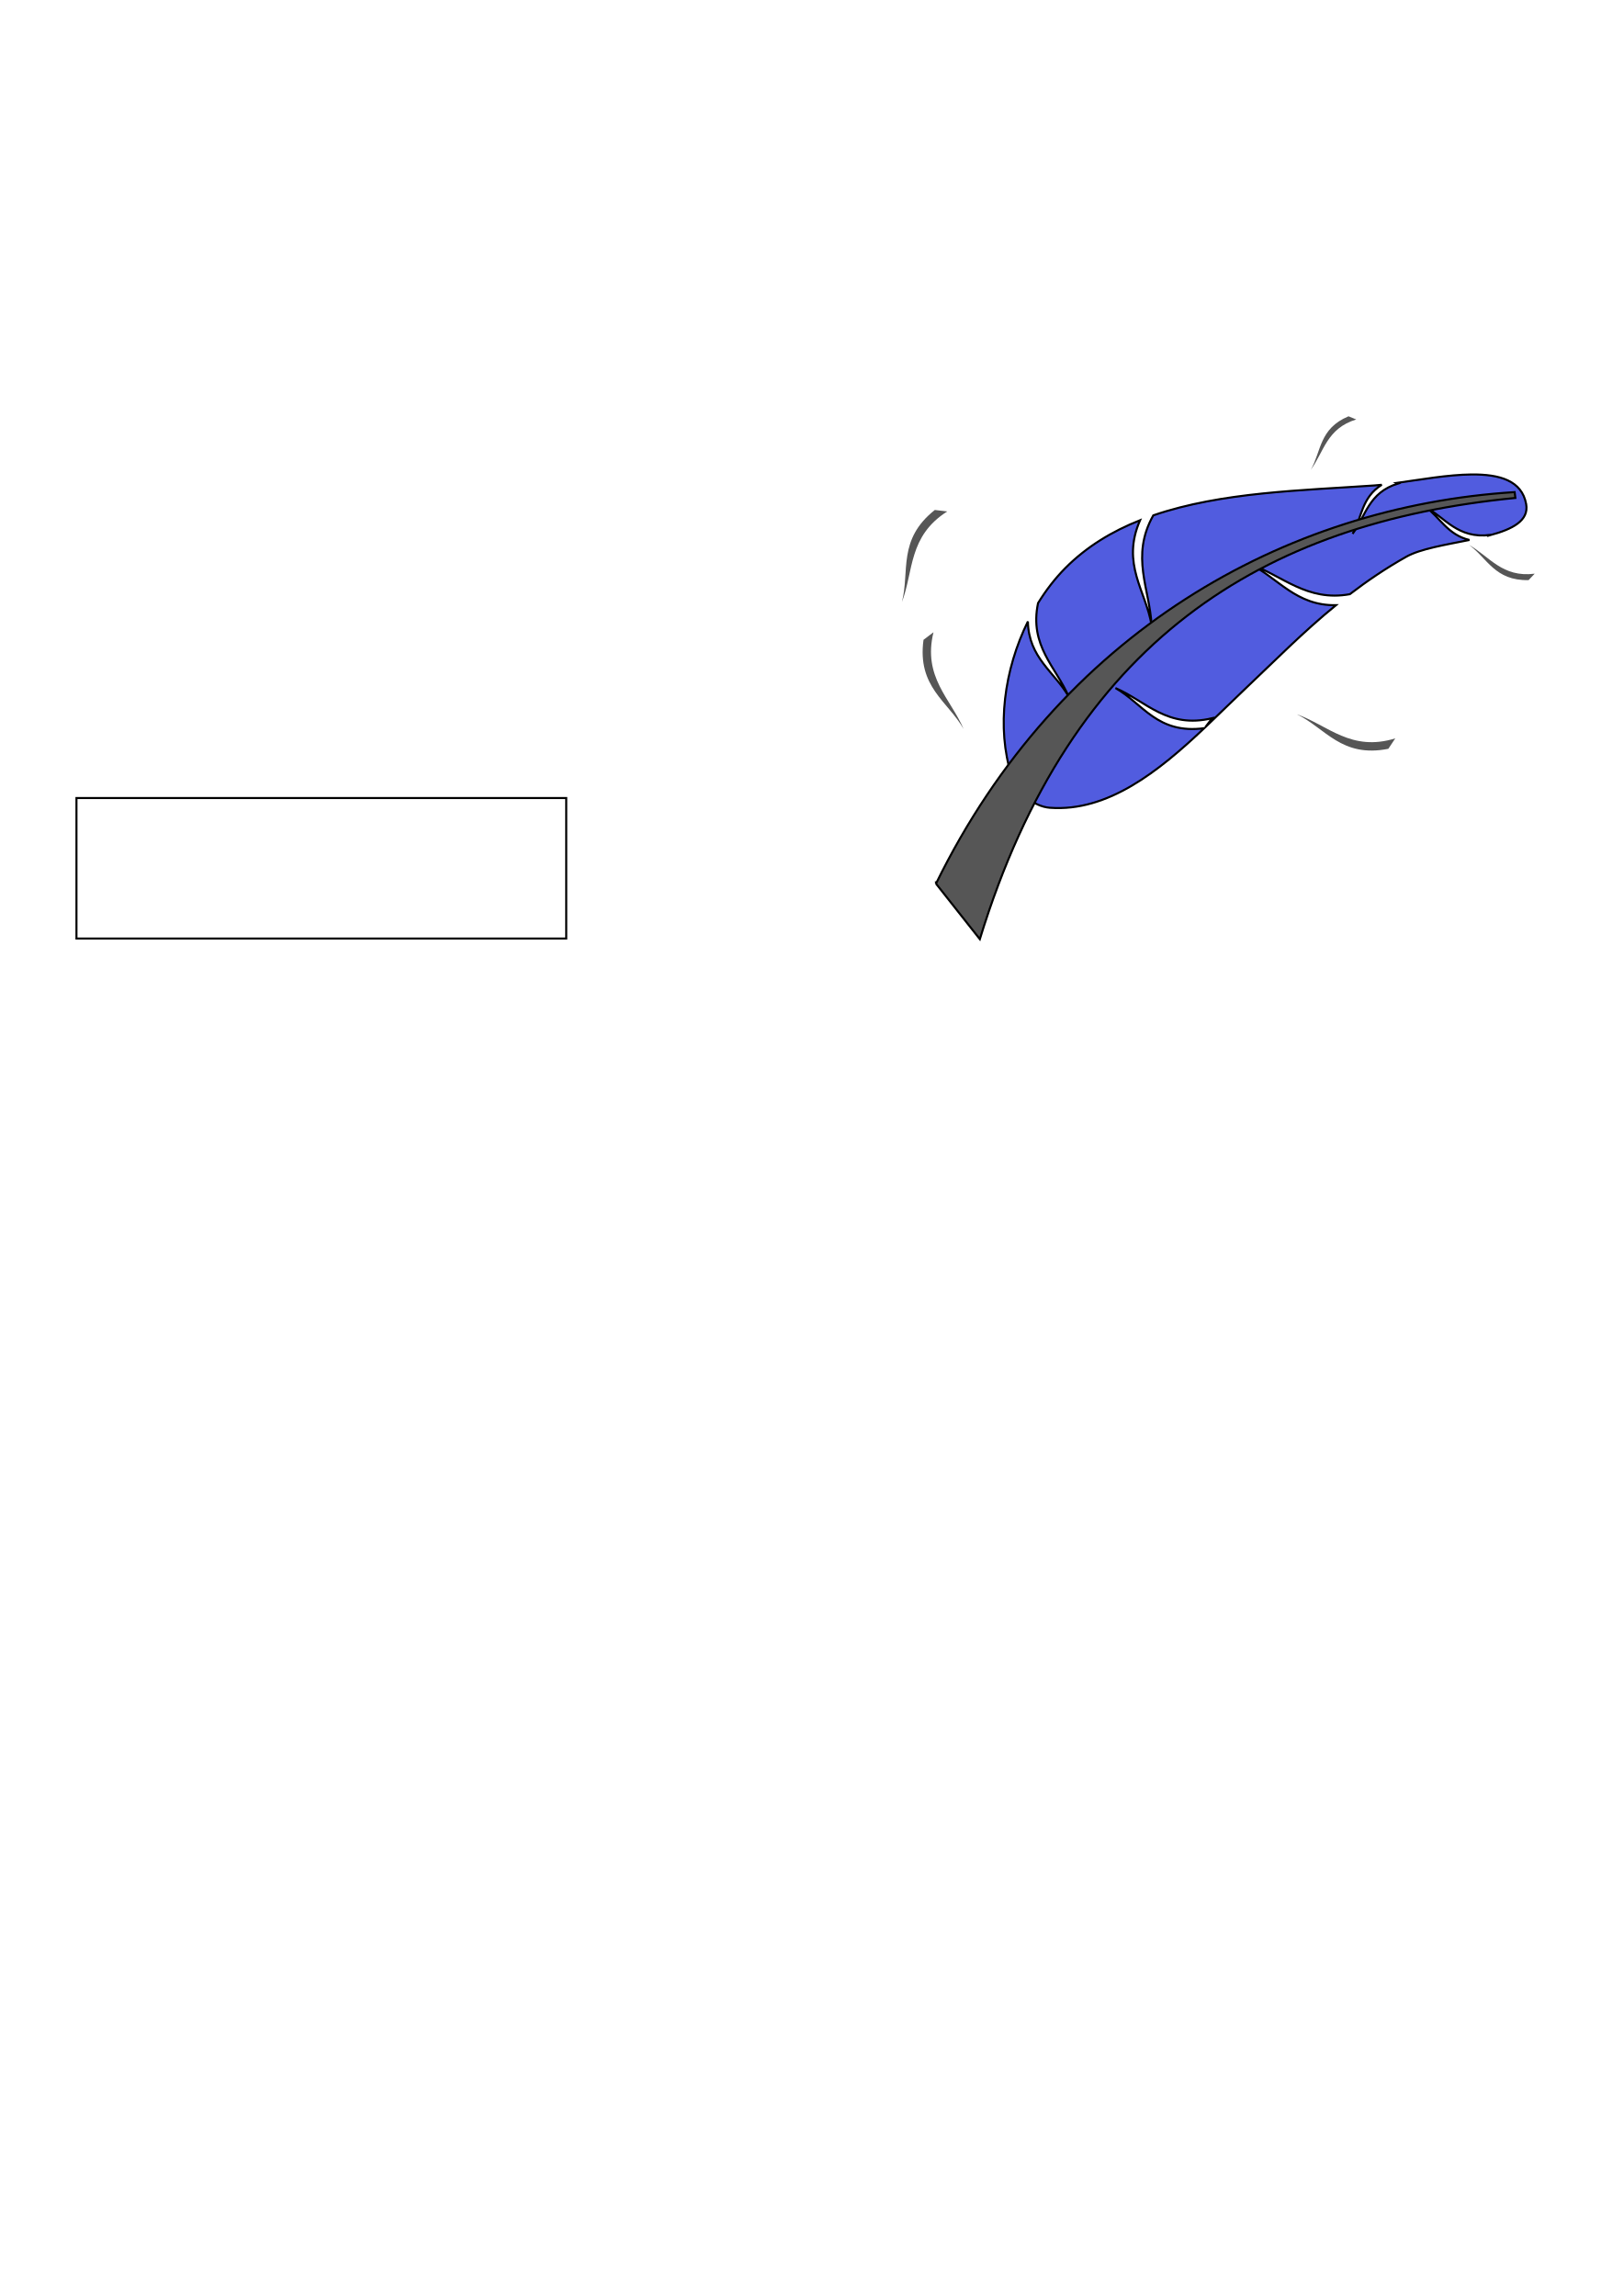
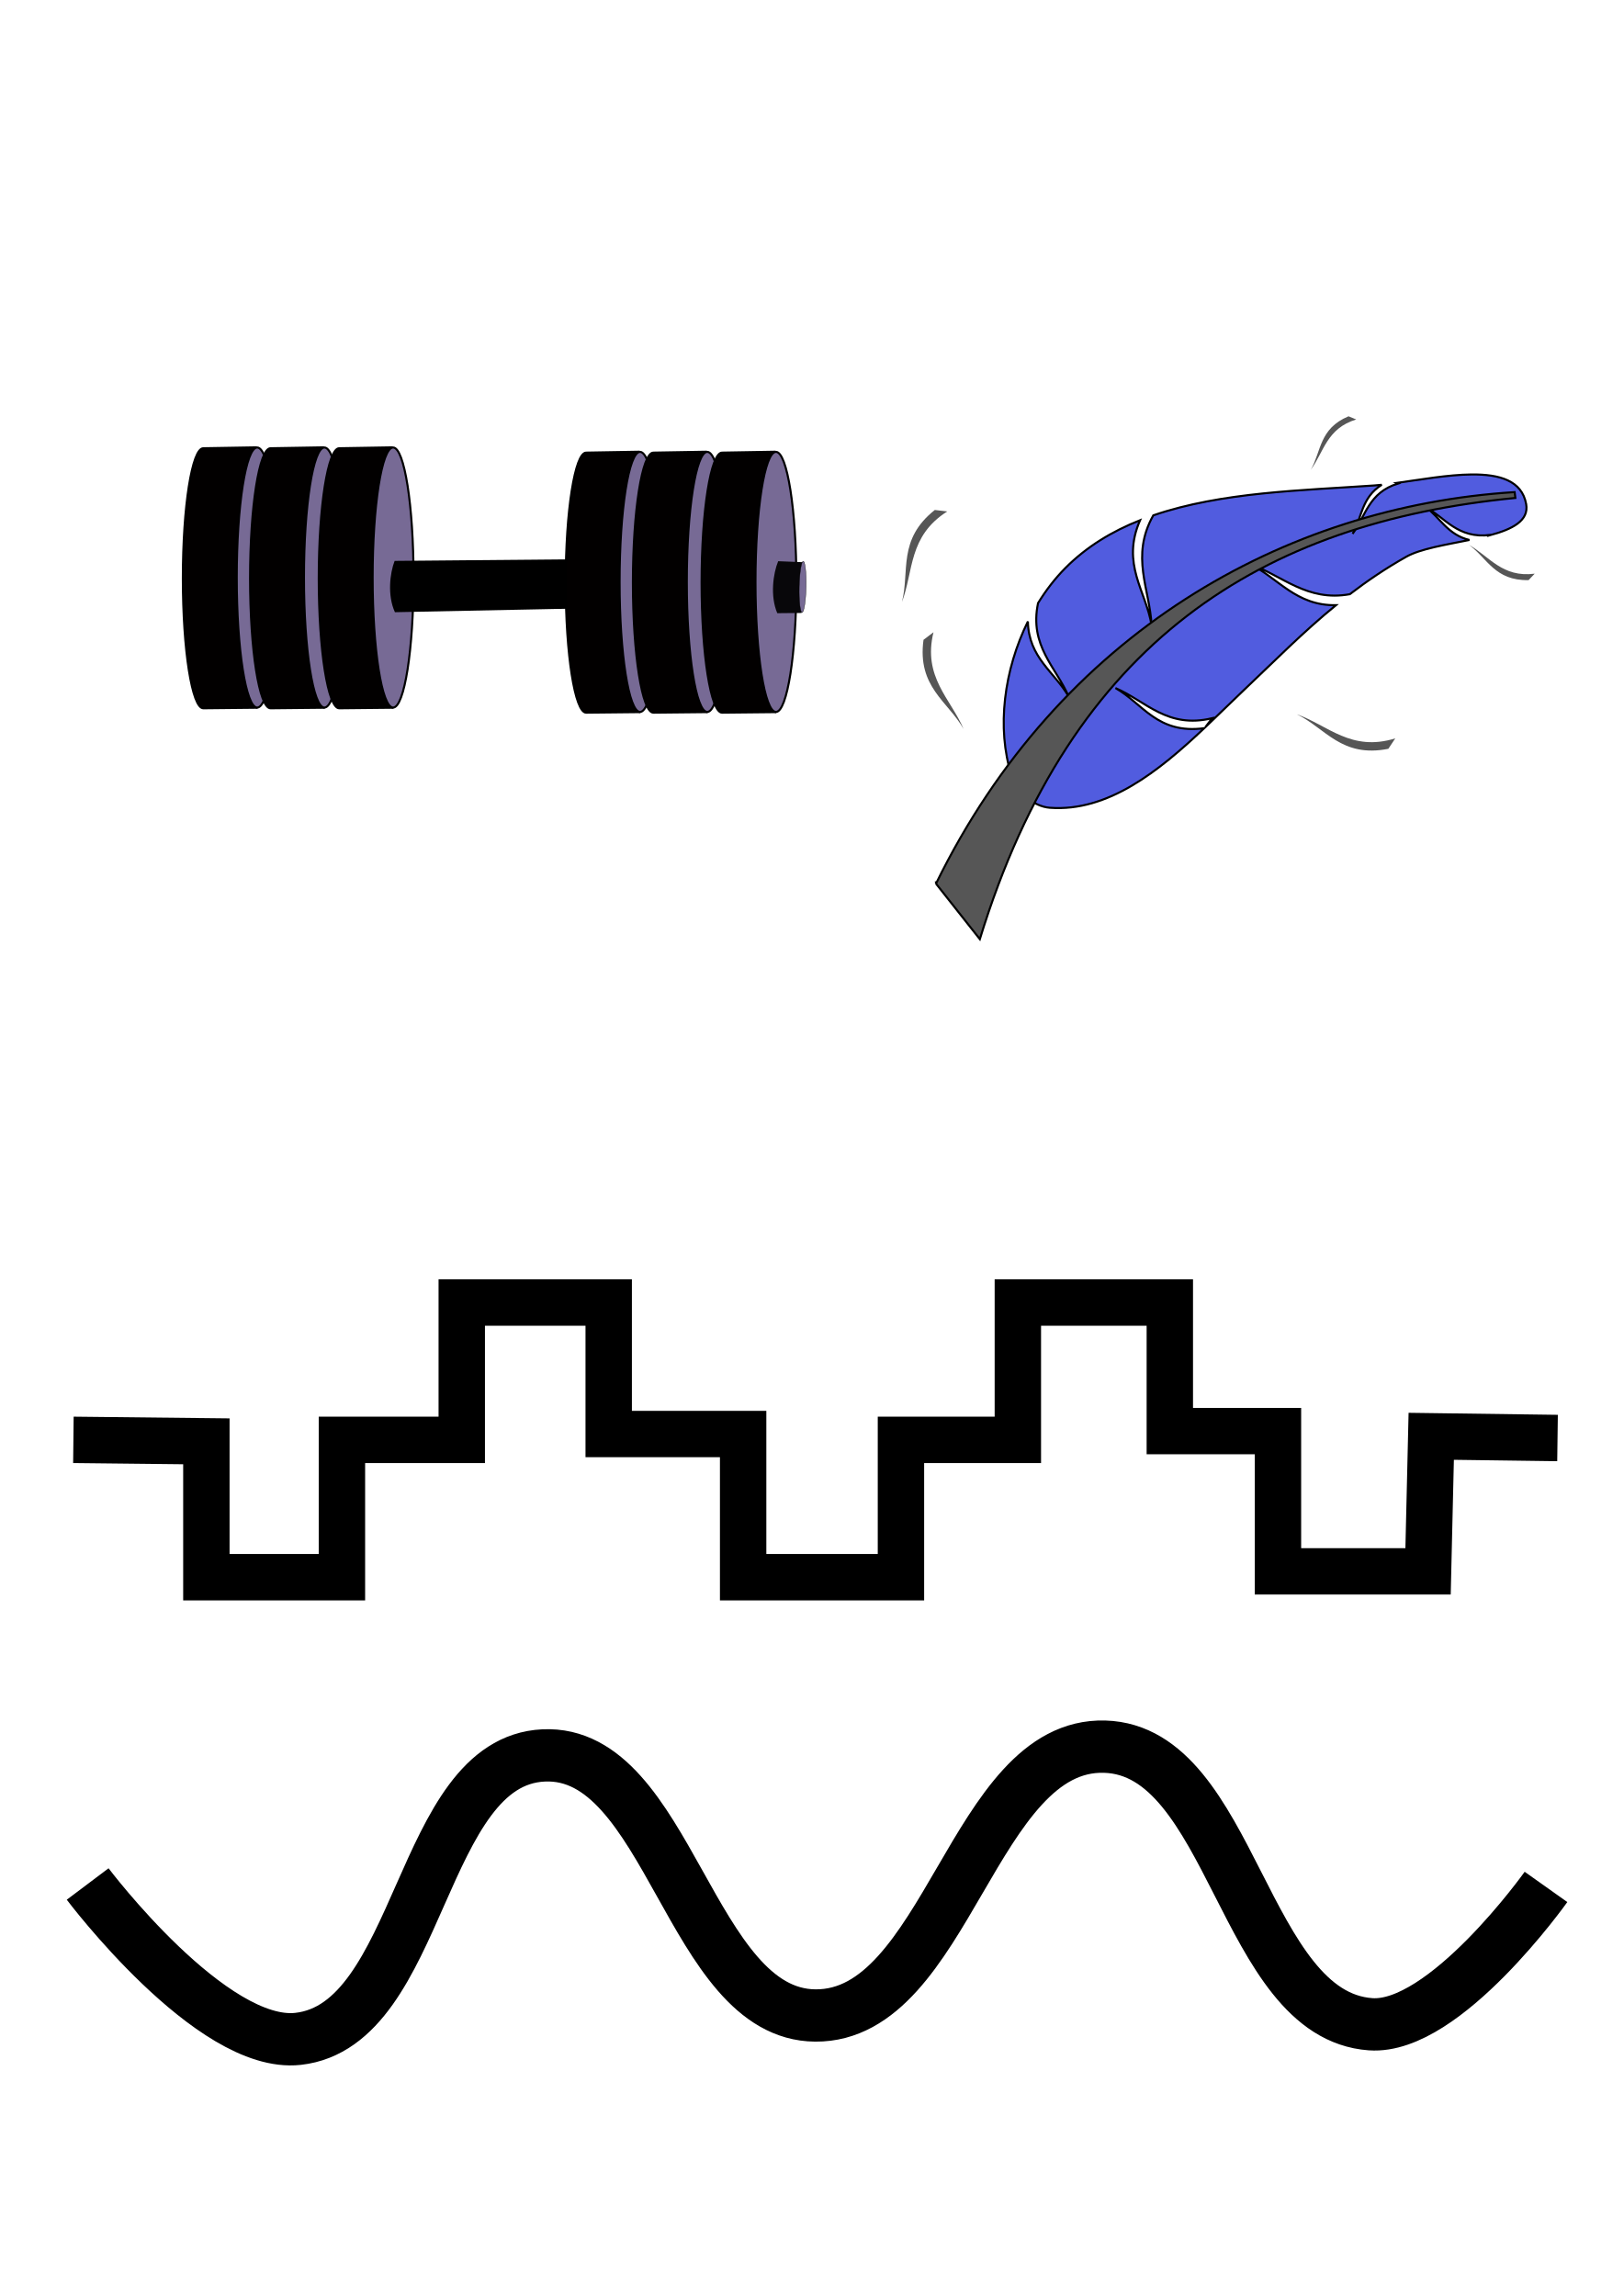
<svg xmlns="http://www.w3.org/2000/svg" width="210mm" height="297mm" viewBox="0 0 210 297" version="1.1" id="svg8">
  <defs id="defs2" />
  <g id="layer1">
    <path style="fill:#515cdf;fill-opacity:1;stroke:#000000;stroke-width:0.265px;stroke-linecap:butt;stroke-linejoin:miter;stroke-opacity:1" d="m 190.318,61.374 c -3.056,0.03 -6.615,0.672 -9.679,1.097 l 0.182,0.074 c -3.824,1.163 -4.182,4.194 -5.879,6.505 1.221,-2.125 1.12,-4.677 3.767,-6.341 -0.333,0.035 -0.66,0.066 -0.971,0.087 -9.253,0.647 -19.744,0.836 -28.577,3.868 -2.988,5.295 -0.452,9.54 -0.222,14.223 -0.721,-4.445 -3.971,-7.91 -1.488,-13.596 -3.623,1.44 -6.92,3.421 -9.67,6.195 -1.318,1.329 -2.5,2.861 -3.527,4.53 -1.162,5.538 2.336,8.271 3.978,12.121 -1.813,-3.204 -5.199,-5.019 -5.29,-9.745 -3.063,6.209 -4.098,13.746 -2.109,19.954 0.656,2.048 2.801,3.984 4.945,4.143 7.506,0.556 14.084,-4.725 19.977,-10.294 -6.079,0.811 -7.919,-3.17 -11.49,-5.193 3.938,1.683 6.704,5.31 12.507,3.9 l -0.888,1.171 c 1.873,-1.774 3.678,-3.573 5.419,-5.218 3.587,-3.389 7.212,-7.085 11.485,-10.572 -5.195,0.093 -7.484,-3.542 -11.196,-5.352 4.229,1.504 7.45,4.944 12.99,3.931 2.226,-1.706 4.632,-3.343 7.3,-4.845 1.836,-1.033 5.099,-1.544 8.164,-2.169 -2.818,-0.658 -3.829,-2.951 -5.799,-4.377 2.64,1.494 4.302,4.264 8.497,3.727 l -0.037,0.039 c 2.901,-0.779 5.065,-1.887 4.677,-4.035 -0.551,-3.043 -3.455,-3.863 -7.064,-3.828 z" id="path835" />
    <path id="path833" d="m 121.056,114.305 5.67,7.182 c 11.845,-38.601 36.522,-53.891 69.264,-57.074 l -0.095,-0.756 c -29.683,1.85 -58.943,18.191 -74.839,50.649 z" style="fill:#565656;fill-opacity:1;stroke:#000000;stroke-width:0.265px;stroke-linecap:butt;stroke-linejoin:miter;stroke-opacity:1" />
    <path style="fill:#565656;fill-opacity:1;stroke:none;stroke-width:0.265;stroke-linecap:butt;stroke-linejoin:miter;stroke-miterlimit:4;stroke-dasharray:none;stroke-opacity:1" d="m 120.905,65.968 1.606,0.189 c -5.039,3.204 -4.342,7.712 -5.859,11.717 1.019,-3.985 -0.584,-8.08 4.252,-11.906 z" id="path855" />
    <path style="fill:#565656;fill-opacity:1;stroke:none;stroke-width:0.265;stroke-linecap:butt;stroke-linejoin:miter;stroke-miterlimit:4;stroke-dasharray:none;stroke-opacity:1" d="m 119.442,82.762 1.289,-0.976 c -1.414,5.802 2.212,8.57 3.892,12.509 -2.026,-3.58 -6.018,-5.423 -5.181,-11.532 z" id="path859" />
    <path id="path868" d="m 179.56,96.86 0.896,-1.347 c -5.704,1.768 -8.689,-1.681 -12.724,-3.117 3.698,1.802 5.782,5.674 11.829,4.464 z" style="fill:#565656;fill-opacity:1;stroke:none;stroke-width:0.265;stroke-linecap:butt;stroke-linejoin:miter;stroke-miterlimit:4;stroke-dasharray:none;stroke-opacity:1" />
    <path style="fill:#565656;fill-opacity:1;stroke:none;stroke-width:0.177;stroke-linecap:butt;stroke-linejoin:miter;stroke-miterlimit:4;stroke-dasharray:none;stroke-opacity:1" d="m 174.407,53.85 1.002,0.41 c -3.824,1.163 -4.182,4.194 -5.879,6.505 1.372,-2.387 1.072,-5.315 4.877,-6.914 z" id="path876" />
    <path style="fill:#565656;fill-opacity:1;stroke:none;stroke-width:0.188;stroke-linecap:butt;stroke-linejoin:miter;stroke-miterlimit:4;stroke-dasharray:none;stroke-opacity:1" d="m 197.7,75.039 0.789,-0.83 c -4.195,0.537 -5.857,-2.233 -8.497,-3.727 2.36,1.709 3.341,4.664 7.707,4.558 z" id="path882" />
-     <path style="fill:none;stroke:#000000;stroke-width:0.265px;stroke-linecap:butt;stroke-linejoin:miter;stroke-opacity:1" d="M 9.889,121.404 H 73.232 V 103.23 H 9.889 Z" id="path945" />
+     <g id="g1000" transform="translate(8.956788,-44.823)">
+       <path id="path990" d="m 24.262,102.687 -6.924,0.118 c -1.461,0 -2.646,7.531 -2.646,16.82 2.6e-5,9.289 1.185,16.82 2.646,16.82 l 7.018,-0.073" style="fill:#020000;fill-opacity:1;fill-rule:evenodd;stroke:#000000;stroke-width:0.265;stroke-opacity:1" />
+       <ellipse ry="16.82" rx="2.646" cy="119.53" cx="24.308" id="ellipse992" style="fill:#776a95;fill-opacity:1;fill-rule:evenodd;stroke:#000000;stroke-width:0.265;stroke-opacity:1" />
+     </g>
+     <g transform="translate(17.65024,-44.823)" id="g1006">
+       <path style="fill:#020000;fill-opacity:1;fill-rule:evenodd;stroke:#000000;stroke-width:0.265;stroke-opacity:1" d="m 24.262,102.687 -6.924,0.118 c -1.461,0 -2.646,7.531 -2.646,16.82 2.6e-5,9.289 1.185,16.82 2.646,16.82 l 7.018,-0.073" id="path1002" />
+       <ellipse style="fill:#776a95;fill-opacity:1;fill-rule:evenodd;stroke:#000000;stroke-width:0.265;stroke-opacity:1" id="ellipse1004" cx="24.308" cy="119.53" rx="2.646" ry="16.82" />
+     </g>
+     <g id="g1012" transform="translate(26.53268,-44.823)">
+       <path id="path1008" d="m 24.262,102.687 -6.924,0.118 c -1.461,0 -2.646,7.531 -2.646,16.82 2.6e-5,9.289 1.185,16.82 2.646,16.82 l 7.018,-0.073" style="fill:#020000;fill-opacity:1;fill-rule:evenodd;stroke:#000000;stroke-width:0.265;stroke-opacity:1" />
+       <ellipse ry="16.82" rx="2.646" cy="119.53" cx="24.308" id="ellipse1010" style="fill:#776a95;fill-opacity:1;fill-rule:evenodd;stroke:#000000;stroke-width:0.265;stroke-opacity:1" />
+     </g>
+     <path style="fill:#000000;fill-opacity:1;stroke:none;stroke-width:0.285px;stroke-linecap:butt;stroke-linejoin:miter;stroke-opacity:1" d="m 84.584,72.254 -33.545,0.301 c -0.615,1.579 -0.957,4.484 0.039,6.637 l 33.388,-0.675 z" id="path1038" />
+     <g transform="translate(58.47167,-44.25603)" id="g1024">
+       <path style="fill:#020000;fill-opacity:1;fill-rule:evenodd;stroke:#000000;stroke-width:0.265;stroke-opacity:1" d="m 24.262,102.687 -6.924,0.118 c -1.461,0 -2.646,7.531 -2.646,16.82 2.6e-5,9.289 1.185,16.82 2.646,16.82 l 7.018,-0.073" id="path1020" />
+       <ellipse style="fill:#776a95;fill-opacity:1;fill-rule:evenodd;stroke:#000000;stroke-width:0.265;stroke-opacity:1" id="ellipse1022" cx="24.308" cy="119.53" rx="2.646" ry="16.82" />
+     </g>
+     <g id="g1030" transform="translate(67.16512,-44.25603)">
+       <path id="path1026" d="m 24.262,102.687 -6.924,0.118 c -1.461,0 -2.646,7.531 -2.646,16.82 2.6e-5,9.289 1.185,16.82 2.646,16.82 l 7.018,-0.073" style="fill:#020000;fill-opacity:1;fill-rule:evenodd;stroke:#000000;stroke-width:0.265;stroke-opacity:1" />
+       <ellipse ry="16.82" rx="2.646" cy="119.53" cx="24.308" id="ellipse1028" style="fill:#776a95;fill-opacity:1;fill-rule:evenodd;stroke:#000000;stroke-width:0.265;stroke-opacity:1" />
+     </g>
+     <g transform="translate(76.04756,-44.25603)" id="g1036">
+       <path style="fill:#020000;fill-opacity:1;fill-rule:evenodd;stroke:#000000;stroke-width:0.265;stroke-opacity:1" d="m 24.262,102.687 -6.924,0.118 c -1.461,0 -2.646,7.531 -2.646,16.82 2.6e-5,9.289 1.185,16.82 2.646,16.82 l 7.018,-0.073" id="path1032" />
+       <ellipse style="fill:#776a95;fill-opacity:1;fill-rule:evenodd;stroke:#000000;stroke-width:0.265;stroke-opacity:1" id="ellipse1034" cx="24.308" cy="119.53" rx="2.646" ry="16.82" />
+     </g>
+     <g id="g1063" transform="matrix(0.9993756,0.03154567,-0.02688451,1.172644,1.957215,-15.7436)">
+       <path style="fill:#08070a;fill-opacity:1;stroke:none;stroke-width:0.265px;stroke-linecap:butt;stroke-linejoin:miter;stroke-opacity:1" d="m 104.057,72.648 -3.355,-0.024 c -0.615,1.364 -0.957,3.873 0.039,5.733 l 3.15,-0.11 c 0.039,-1.803 0.126,-3.796 0.165,-5.599 z" id="path1040" />
+       <ellipse style="fill:#776a95;fill-opacity:1;fill-rule:evenodd;stroke:#000000;stroke-width:0.044;stroke-opacity:1" id="ellipse1042" cx="103.945" cy="75.37" rx="0.444" ry="2.82" />
+     </g>
+     <path style="fill:none;stroke:#000000;stroke-width:6;stroke-linecap:butt;stroke-linejoin:miter;stroke-miterlimit:4;stroke-dasharray:none;stroke-opacity:1" d="m 9.493,186.253 v 0 l 17.198,0.189 v 17.576 H 44.223 V 186.253 H 59.72 V 168.488 l 19.006,0 v 17.009 h 17.387 v 18.521 h 20.411 v -17.765 h 15.119 V 168.488 l 19.655,0 v 16.631 h 13.985 v 18.143 h 19.414 l 0.41,-17.468 16.335,0.221" id="path1067" />
+     <path style="fill:none;stroke:#000000;stroke-width:6.765;stroke-linecap:butt;stroke-linejoin:miter;stroke-miterlimit:4;stroke-dasharray:none;stroke-opacity:1" d="m 11.339,243.705 c 0,0 16.02,21.284 27.214,20.033 16.067,-1.795 15.601,-35.907 31.75,-36.664 16.2,-0.759 18.934,33.521 35.152,33.64 17.027,0.125 20.399,-35.269 37.42,-34.774 16.568,0.482 17.863,34.729 34.396,35.908 9.578,0.683 22.679,-17.765 22.679,-17.765" id="path1069" />
  </g>
  <g id="layer3" style="display:none">
    <path id="path887" d="m 179.452,72.742 c 3.391,1.823 2.278,1.432 6.681,1.791" style="fill:none;stroke:#000000;stroke-width:0.265px;stroke-linecap:butt;stroke-linejoin:miter;stroke-opacity:1" />
    <path id="path891" d="m 168.849,73.626 c 2.816,-2.625 3.057,-3.044 7.225,-4.512" style="fill:none;stroke:#000000;stroke-width:0.265px;stroke-linecap:butt;stroke-linejoin:miter;stroke-opacity:1" />
    <path style="fill:none;stroke:#000000;stroke-width:0.265px;stroke-linecap:butt;stroke-linejoin:miter;stroke-opacity:1" d="m 174.472,72.445 c 2.816,-2.625 3.243,-2.178 6.374,-3.378" id="path893" />
    <path id="path895" d="m 176.52,73.217 c 3.391,1.823 3.731,2.167 8.135,2.526" style="fill:none;stroke:#000000;stroke-width:0.265px;stroke-linecap:butt;stroke-linejoin:miter;stroke-opacity:1" />
    <path style="fill:none;stroke:#000000;stroke-width:0.265px;stroke-linecap:butt;stroke-linejoin:miter;stroke-opacity:1" d="m 158.145,79.765 c 3.391,1.823 3.731,2.167 8.135,2.526" id="path897" />
    <path id="path899" d="m 161.085,78.028 c 3.391,1.823 3.731,2.167 8.135,2.526" style="fill:none;stroke:#000000;stroke-width:0.265px;stroke-linecap:butt;stroke-linejoin:miter;stroke-opacity:1" />
    <path style="fill:none;stroke:#000000;stroke-width:0.265px;stroke-linecap:butt;stroke-linejoin:miter;stroke-opacity:1" d="m 164.426,76.424 c 3.391,1.823 3.731,2.167 8.135,2.526" id="path901" />
    <path style="fill:none;stroke:#000000;stroke-width:0.169px;stroke-linecap:butt;stroke-linejoin:miter;stroke-opacity:1" d="m 141.128,73.196 c -0.846,3.259 -0.24,4.802 0.418,8.532" id="path903" />
    <path id="path905" d="m 145.003,72.511 c -1.385,3.069 -0.837,4.475 -0.342,7.35" style="fill:none;stroke:#000000;stroke-width:0.169px;stroke-linecap:butt;stroke-linejoin:miter;stroke-opacity:1" />
    <path style="fill:none;stroke:#000000;stroke-width:0.169px;stroke-linecap:butt;stroke-linejoin:miter;stroke-opacity:1" d="m 149.022,71.788 c -1.349,3.085 -1.594,3.703 -0.679,7.191" id="path907" />
    <path style="fill:none;stroke:#000000;stroke-width:0.265px;stroke-linecap:butt;stroke-linejoin:miter;stroke-opacity:1" d="m 176.52,73.217 c 3.391,1.823 3.731,2.167 8.135,2.526" id="path885" />
    <path id="path831" d="m 176.52,73.217 c 3.391,1.823 3.731,2.167 8.135,2.526" style="fill:none;stroke:#000000;stroke-width:0.265px;stroke-linecap:butt;stroke-linejoin:miter;stroke-opacity:1" />
  </g>
  <g id="layer2" style="display:none">
    <path style="fill:none;stroke:#000000;stroke-width:0.265px;stroke-linecap:butt;stroke-linejoin:miter;stroke-opacity:1" d="m 24.568,108.768 5.67,7.182 C 42.084,77.348 66.76,62.058 99.502,58.875 l -0.095,-0.756 C 69.724,59.969 40.465,76.31 24.568,108.768 Z" id="path815" />
    <path style="fill:none;stroke:#000000;stroke-width:0.265px;stroke-linecap:butt;stroke-linejoin:miter;stroke-opacity:1" d="m 33.008,93.742 c -2.822,-8.807 0.437,-20.294 6.949,-26.861 9.709,-9.789 26.203,-9.729 39.957,-10.691 6.581,-0.46 18.47,-4.086 19.644,2.405 0.876,4.843 -8.916,4.218 -13.096,6.815 -8.067,5.013 -15.098,11.547 -22.985,16.838 -8.286,5.559 -15.574,16.372 -25.524,15.635 -2.144,-0.159 -4.288,-2.095 -4.944,-4.143 z" id="path817" />
+     <path id="path1059" d="m 50.843,26.365 c -11.007,-1.716 -22.637,-1.468 -33.981,1.367 -0.564,1.386 -0.869,5.376 0.195,7.198 12.99,-3.371 24.472,-3.696 33.811,-1.684 z" style="display:none;fill:#000000;fill-opacity:1;stroke:none;stroke-width:0.265px;stroke-linecap:butt;stroke-linejoin:miter;stroke-opacity:1" />
  </g>
</svg>
